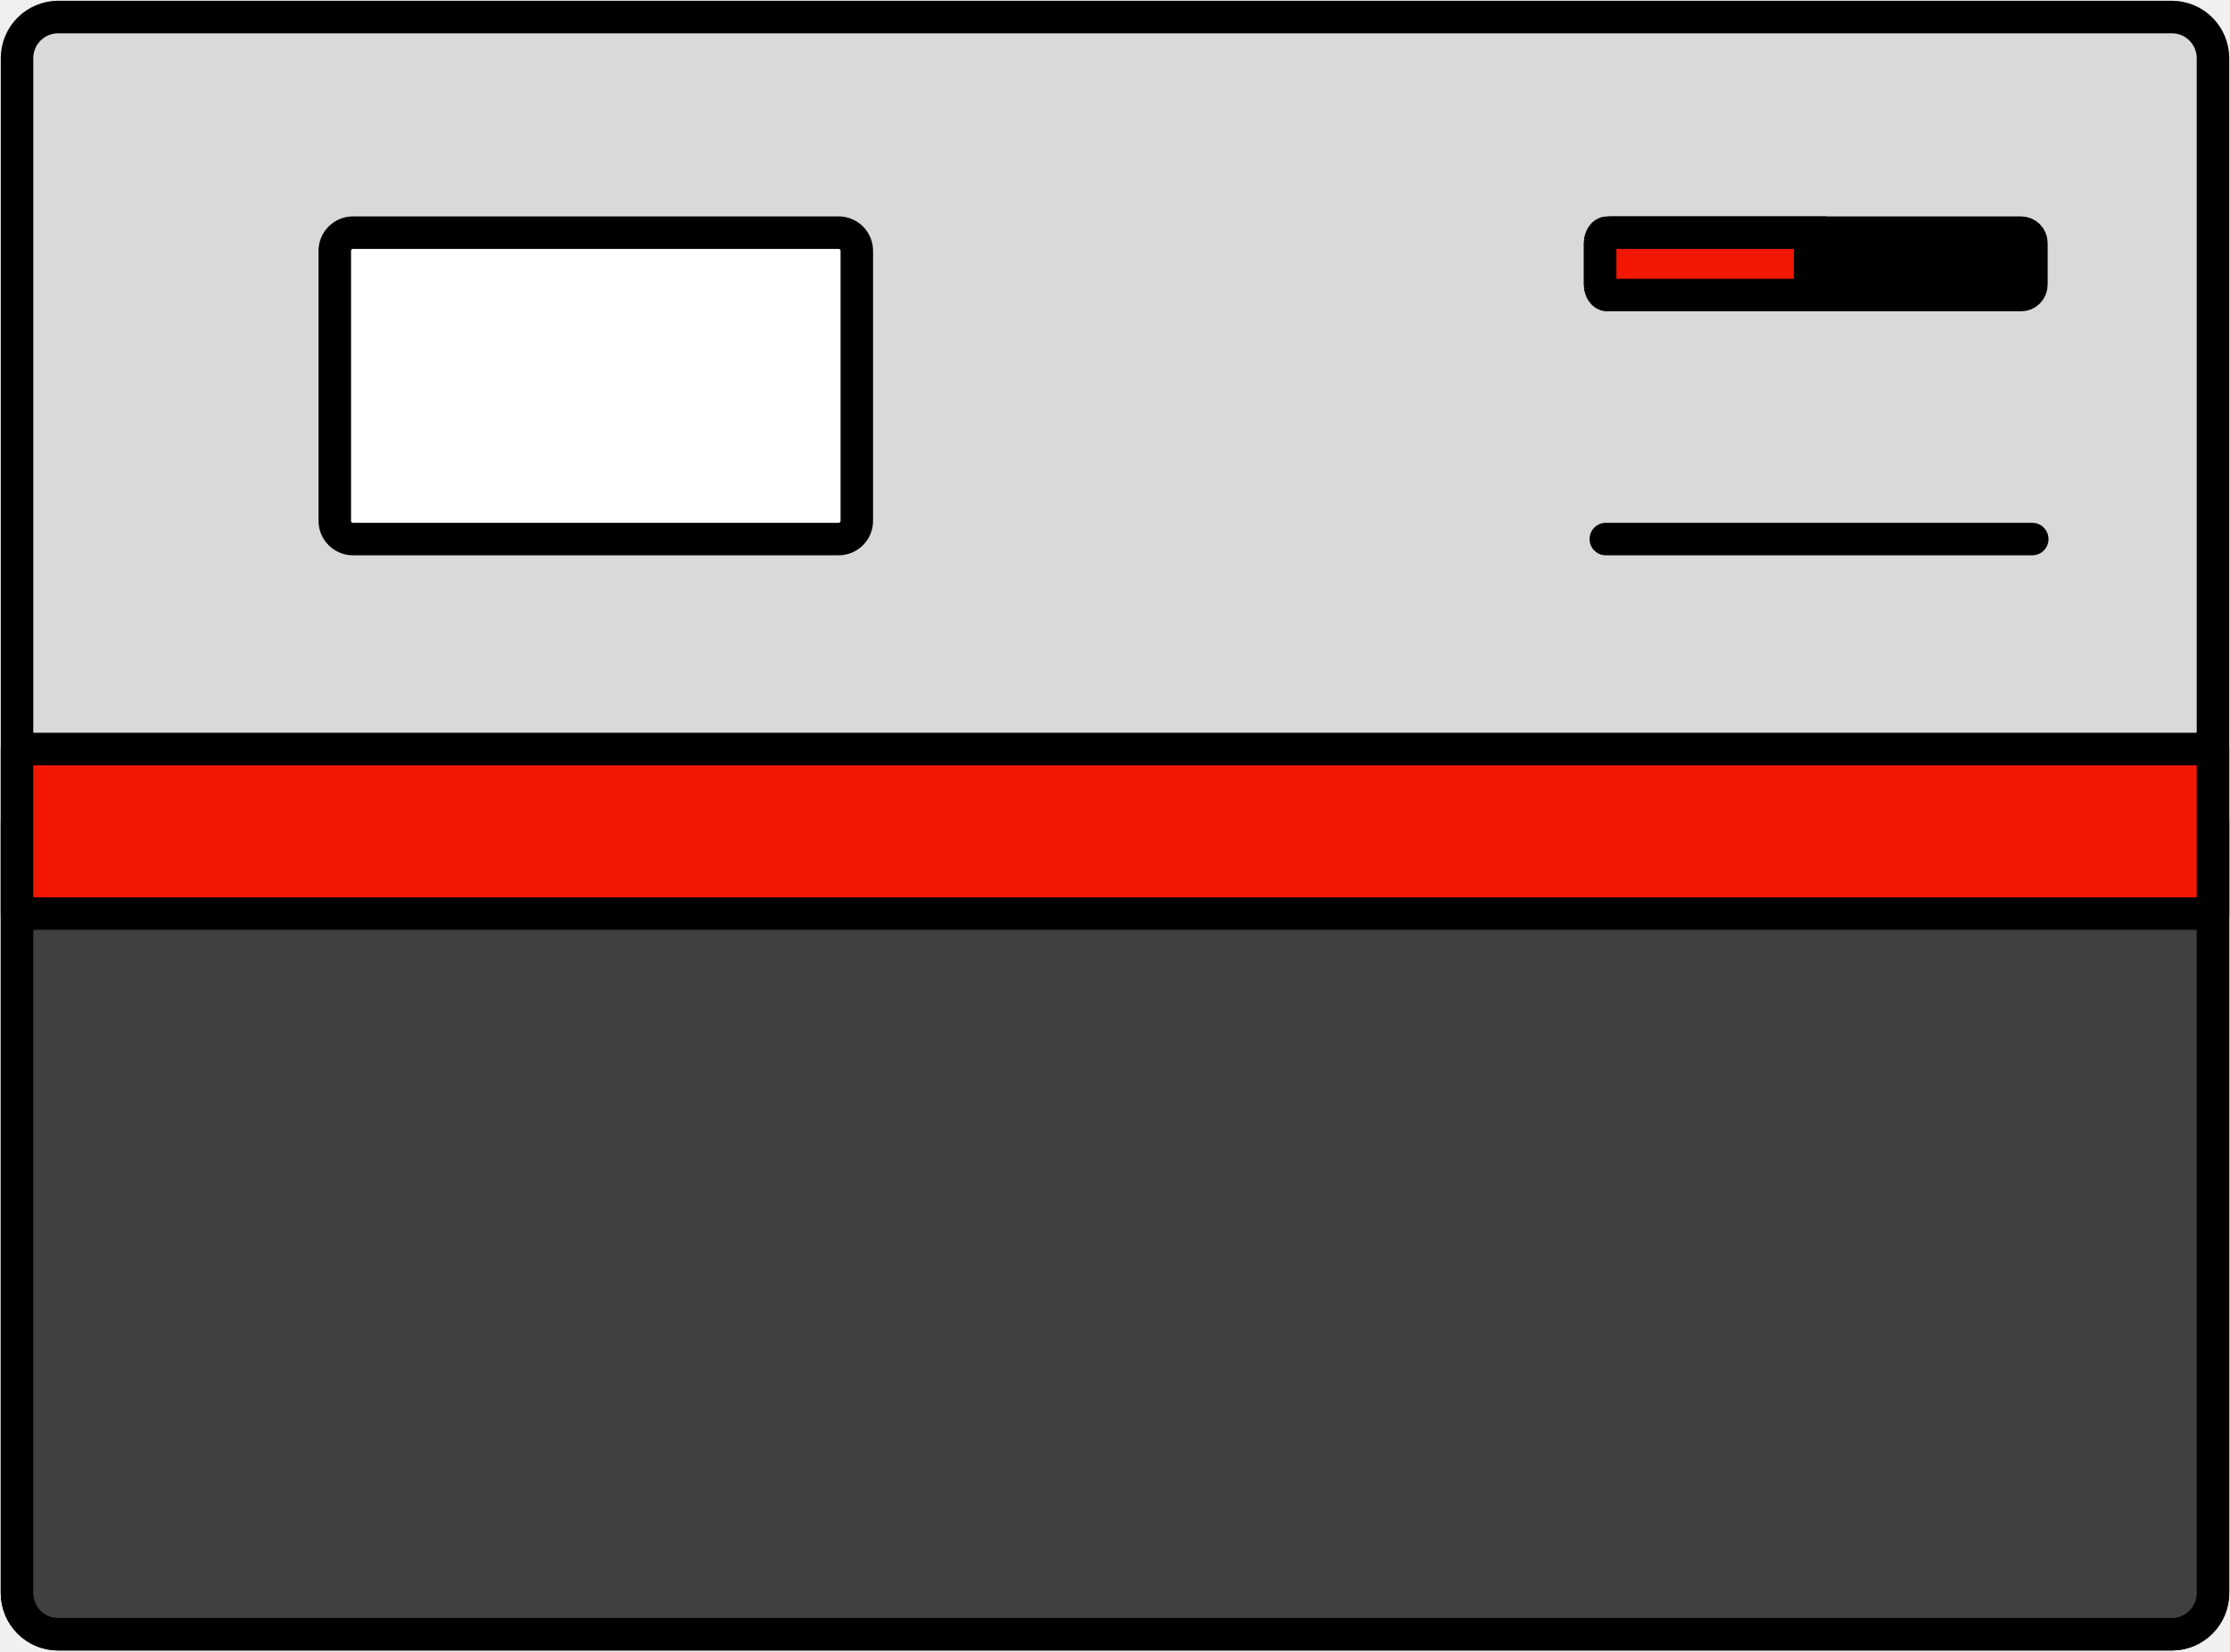
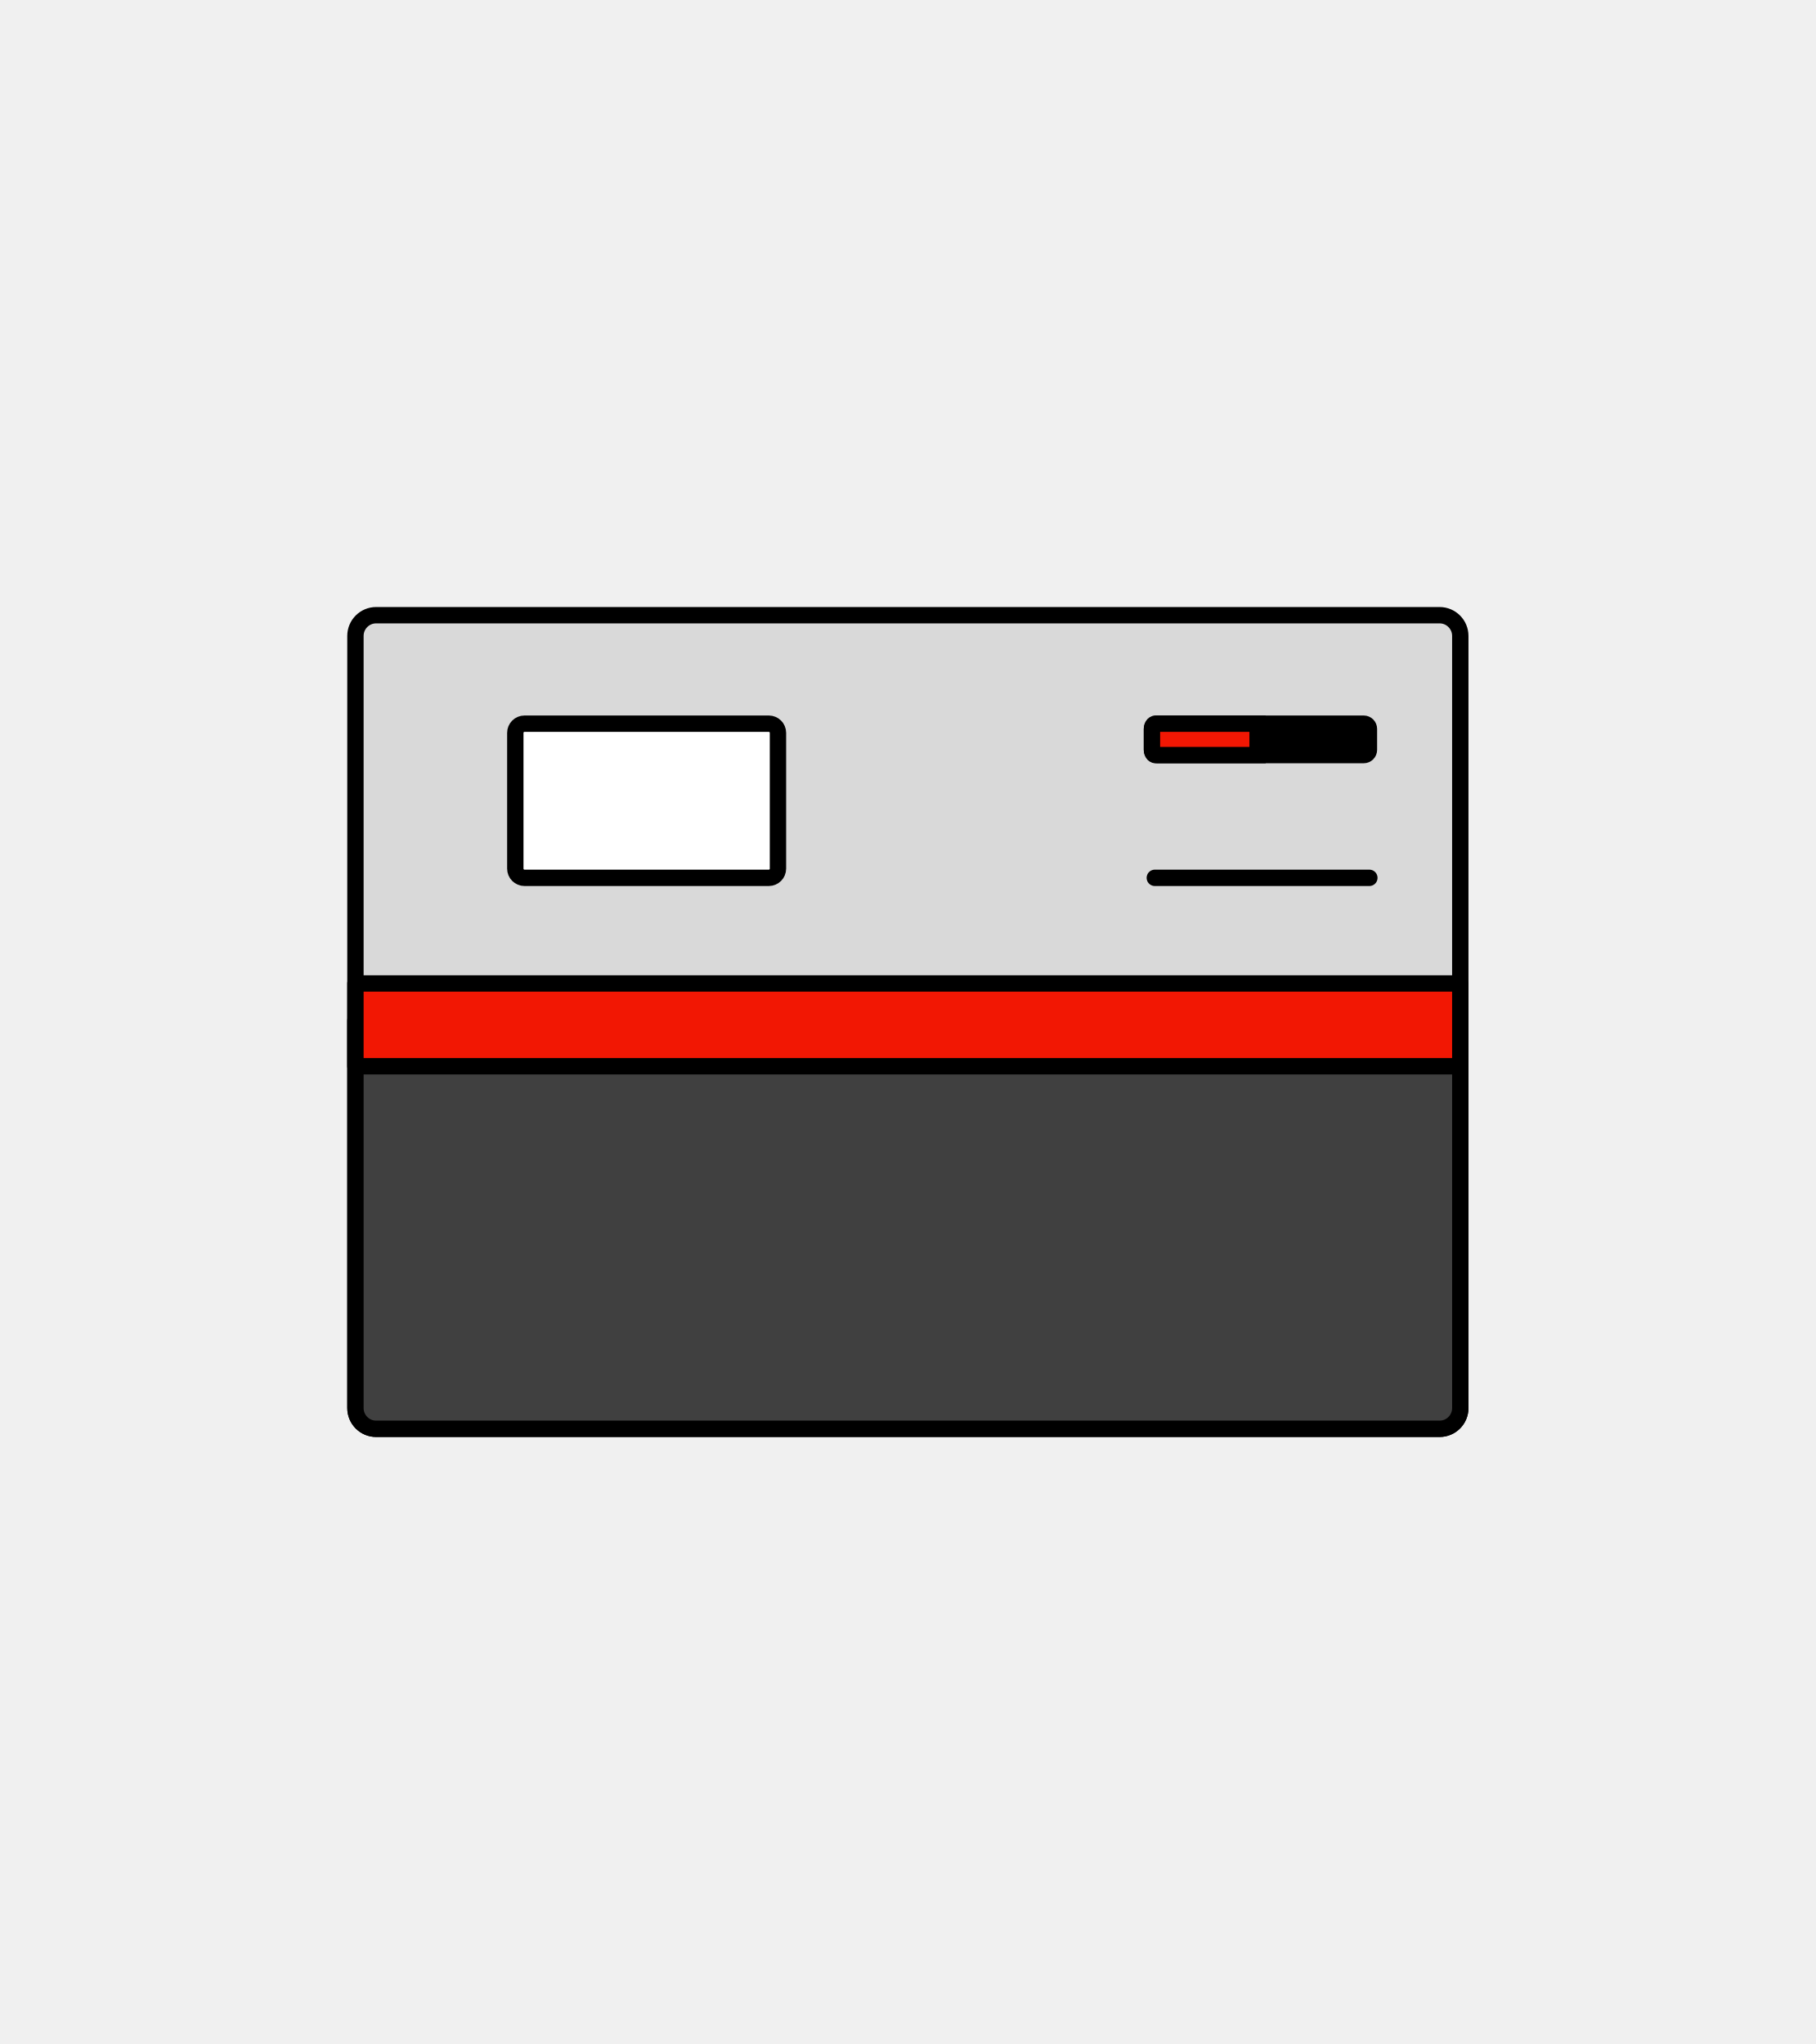
- <svg xmlns="http://www.w3.org/2000/svg" width="393" height="291" xml:space="preserve" overflow="hidden">
+ <svg xmlns="http://www.w3.org/2000/svg" width="636.0px" height="716.0px" xml:space="preserve" overflow="hidden" viewBox="-121.5 -212.5 636.0 716.0">
+   <rect id="bounding-box" x="-121.5" y="-212.5" width="636.0" height="716.0" fill="none" pointer-events="all" />
  <g transform="translate(-2394 -1334)">
    <path d="M2397 1344.25C2397 1340.25 2400.25 1337 2404.25 1337L2776.75 1337C2780.75 1337 2784 1340.25 2784 1344.25L2784 1614.75C2784 1618.75 2780.75 1622 2776.75 1622L2404.25 1622C2400.25 1622 2397 1618.75 2397 1614.75Z" stroke="#000000" stroke-width="5.729" stroke-linejoin="round" stroke-miterlimit="10" fill="#D9D9D9" fill-rule="evenodd" />
    <path d="M2397 1479 2784 1479 2784 1614.73C2784 1618.75 2780.76 1622 2776.76 1622L2404.24 1622C2400.24 1622 2397 1618.75 2397 1614.73Z" stroke="#000000" stroke-width="5.729" stroke-linecap="round" stroke-linejoin="round" stroke-miterlimit="10" fill="#404040" fill-rule="evenodd" />
    <path d="M2397 1466 2784 1466 2784 1495 2397 1495Z" stroke="#000000" stroke-width="5.729" stroke-linejoin="round" stroke-miterlimit="10" fill="#F21703" fill-rule="evenodd" />
    <path d="M2677 1429 2752.15 1429" stroke="#000000" stroke-width="5.729" stroke-linecap="round" stroke-linejoin="round" stroke-miterlimit="10" fill="none" fill-rule="evenodd" />
    <path d="M2453 1378.21C2453 1376.44 2454.44 1375 2456.21 1375L2541.79 1375C2543.56 1375 2545 1376.44 2545 1378.21L2545 1425.79C2545 1427.56 2543.56 1429 2541.79 1429L2456.21 1429C2454.44 1429 2453 1427.56 2453 1425.79Z" stroke="#000000" stroke-width="5.729" stroke-linejoin="round" stroke-miterlimit="10" fill="#FFFFFF" fill-rule="evenodd" />
    <path d="M2676 1376.83C2676 1375.82 2676.82 1375 2677.83 1375L2750.17 1375C2751.18 1375 2752 1375.82 2752 1376.83L2752 1384.17C2752 1385.18 2751.18 1386 2750.17 1386L2677.83 1386C2676.82 1386 2676 1385.18 2676 1384.17Z" stroke="#000000" stroke-width="5.729" stroke-miterlimit="8" fill-rule="evenodd" />
    <path d="M2677.23 1375 2713 1375 2713 1386 2677.23 1386C2676.55 1386 2676 1385.18 2676 1384.17L2676 1376.83C2676 1375.82 2676.55 1375 2677.23 1375Z" stroke="#000000" stroke-width="5.729" stroke-miterlimit="8" fill="#F21703" fill-rule="evenodd" />
  </g>
</svg>
